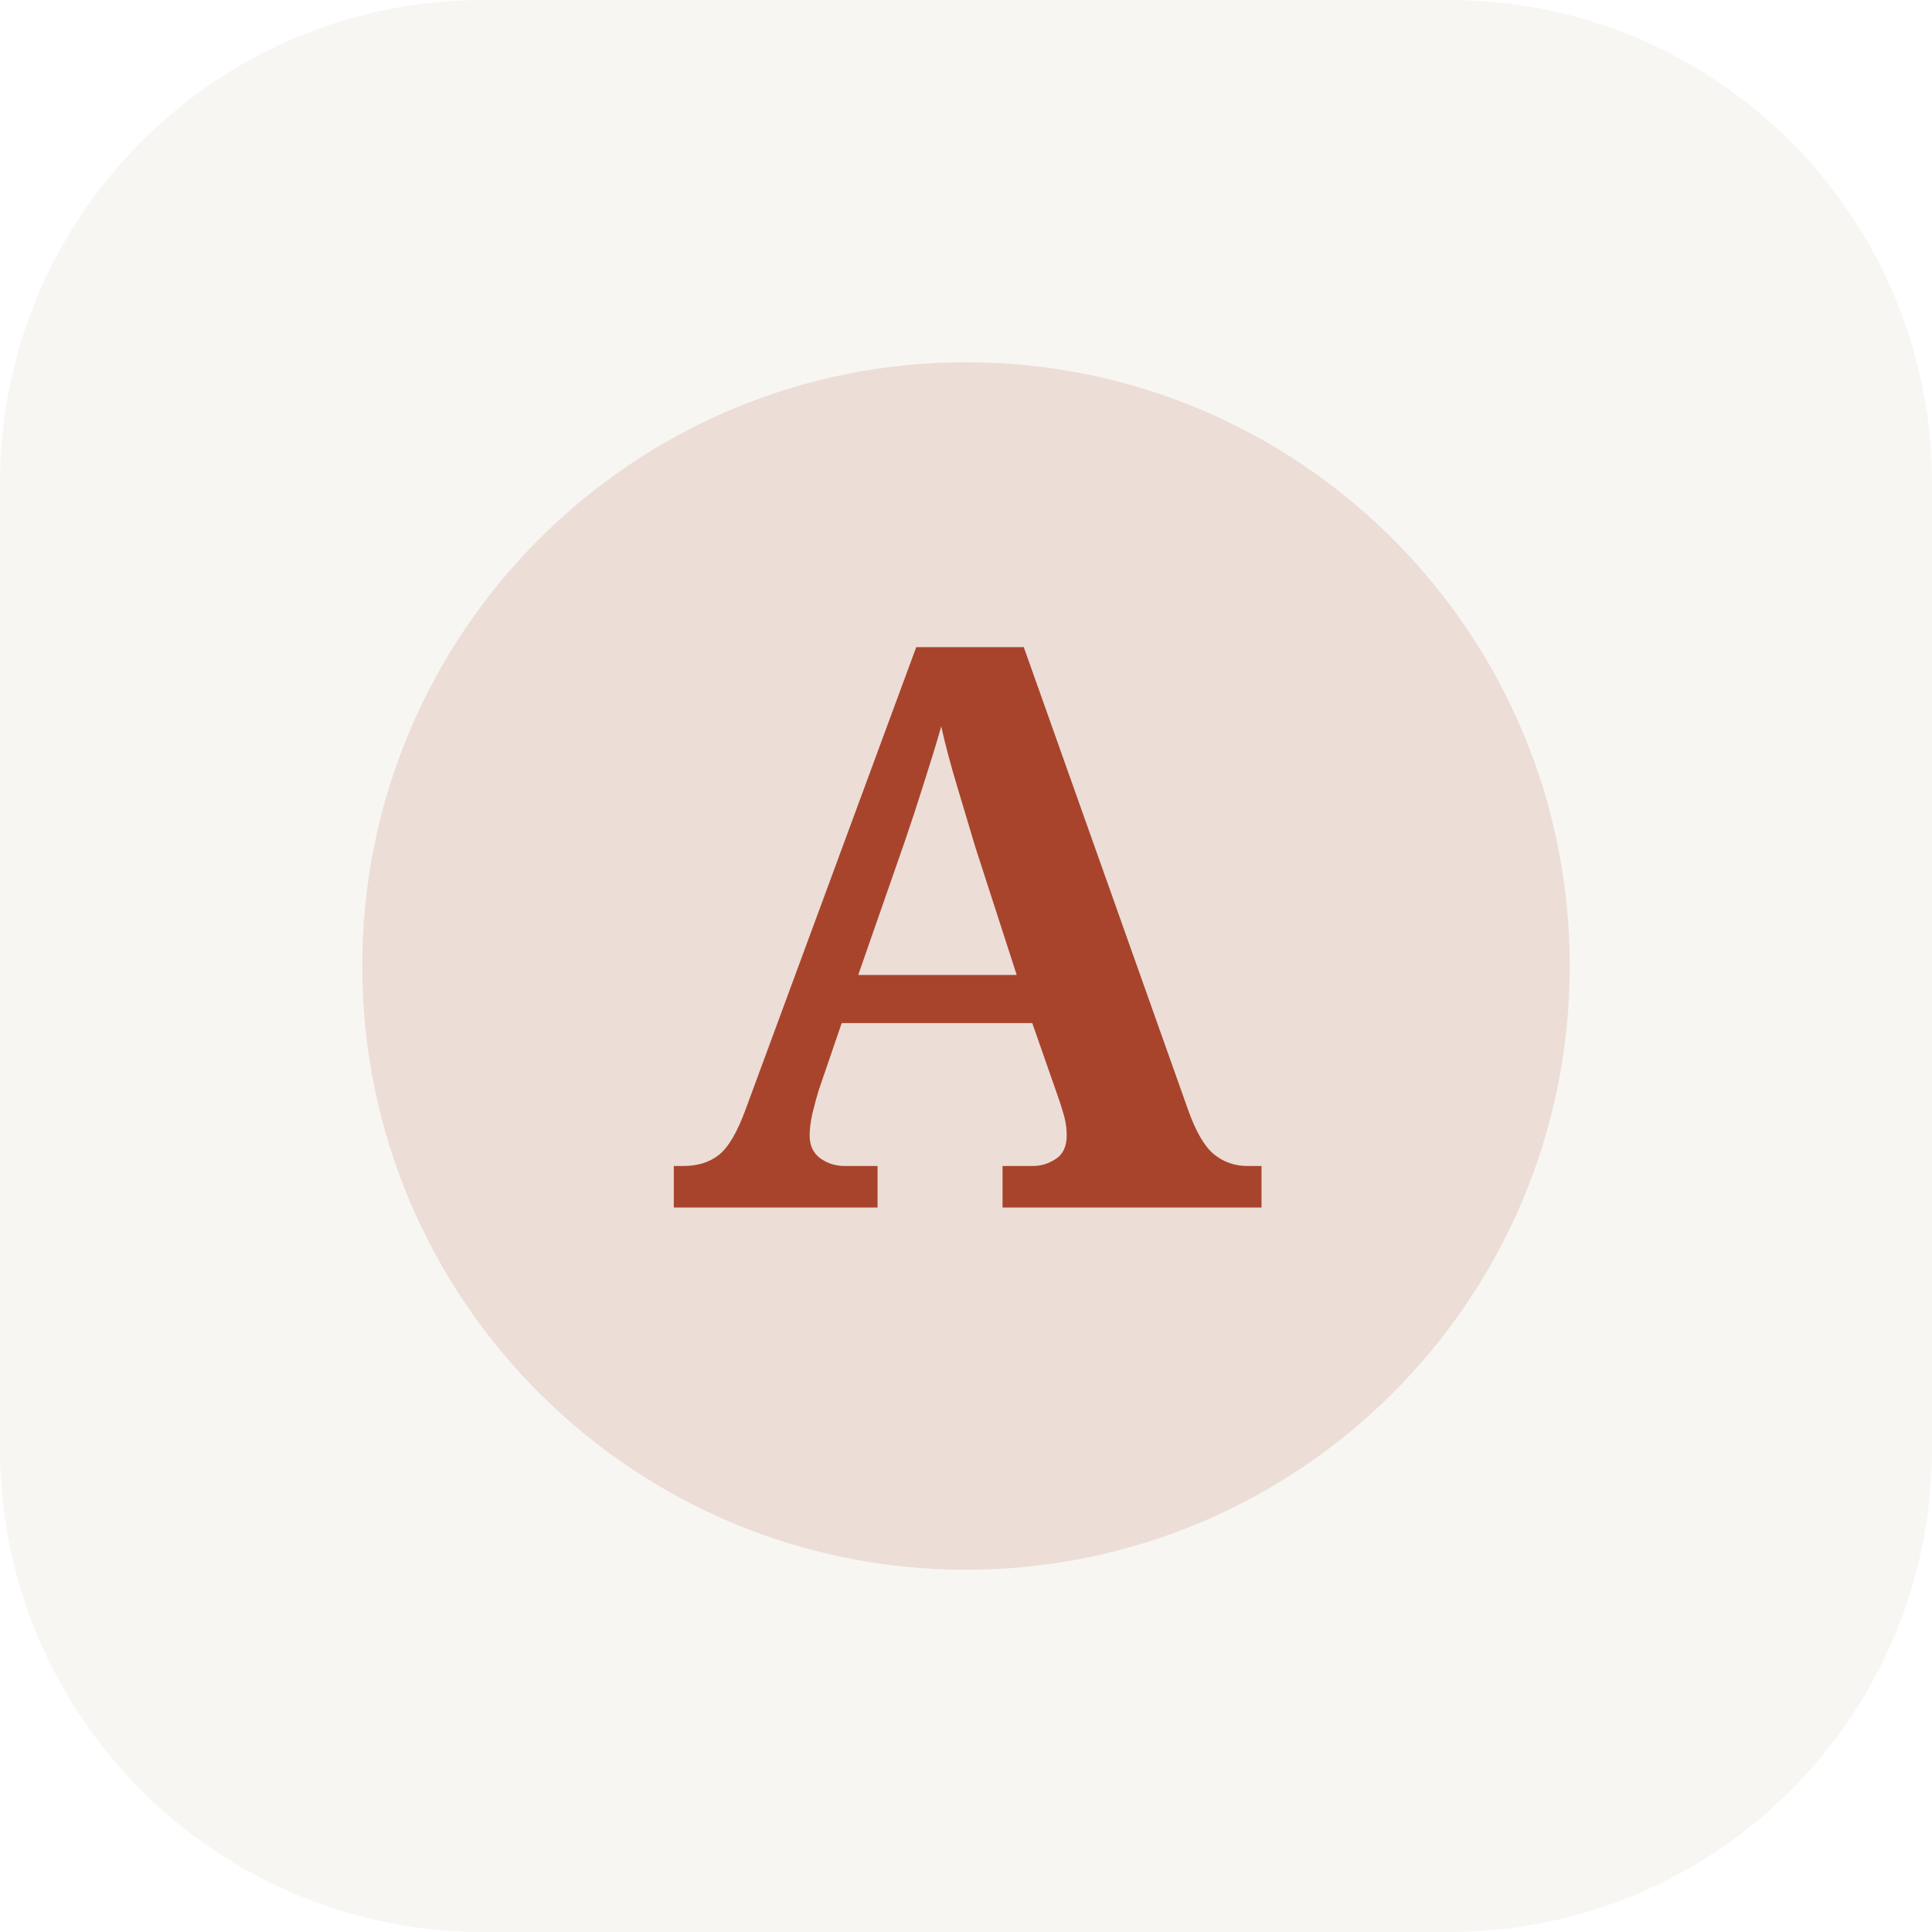
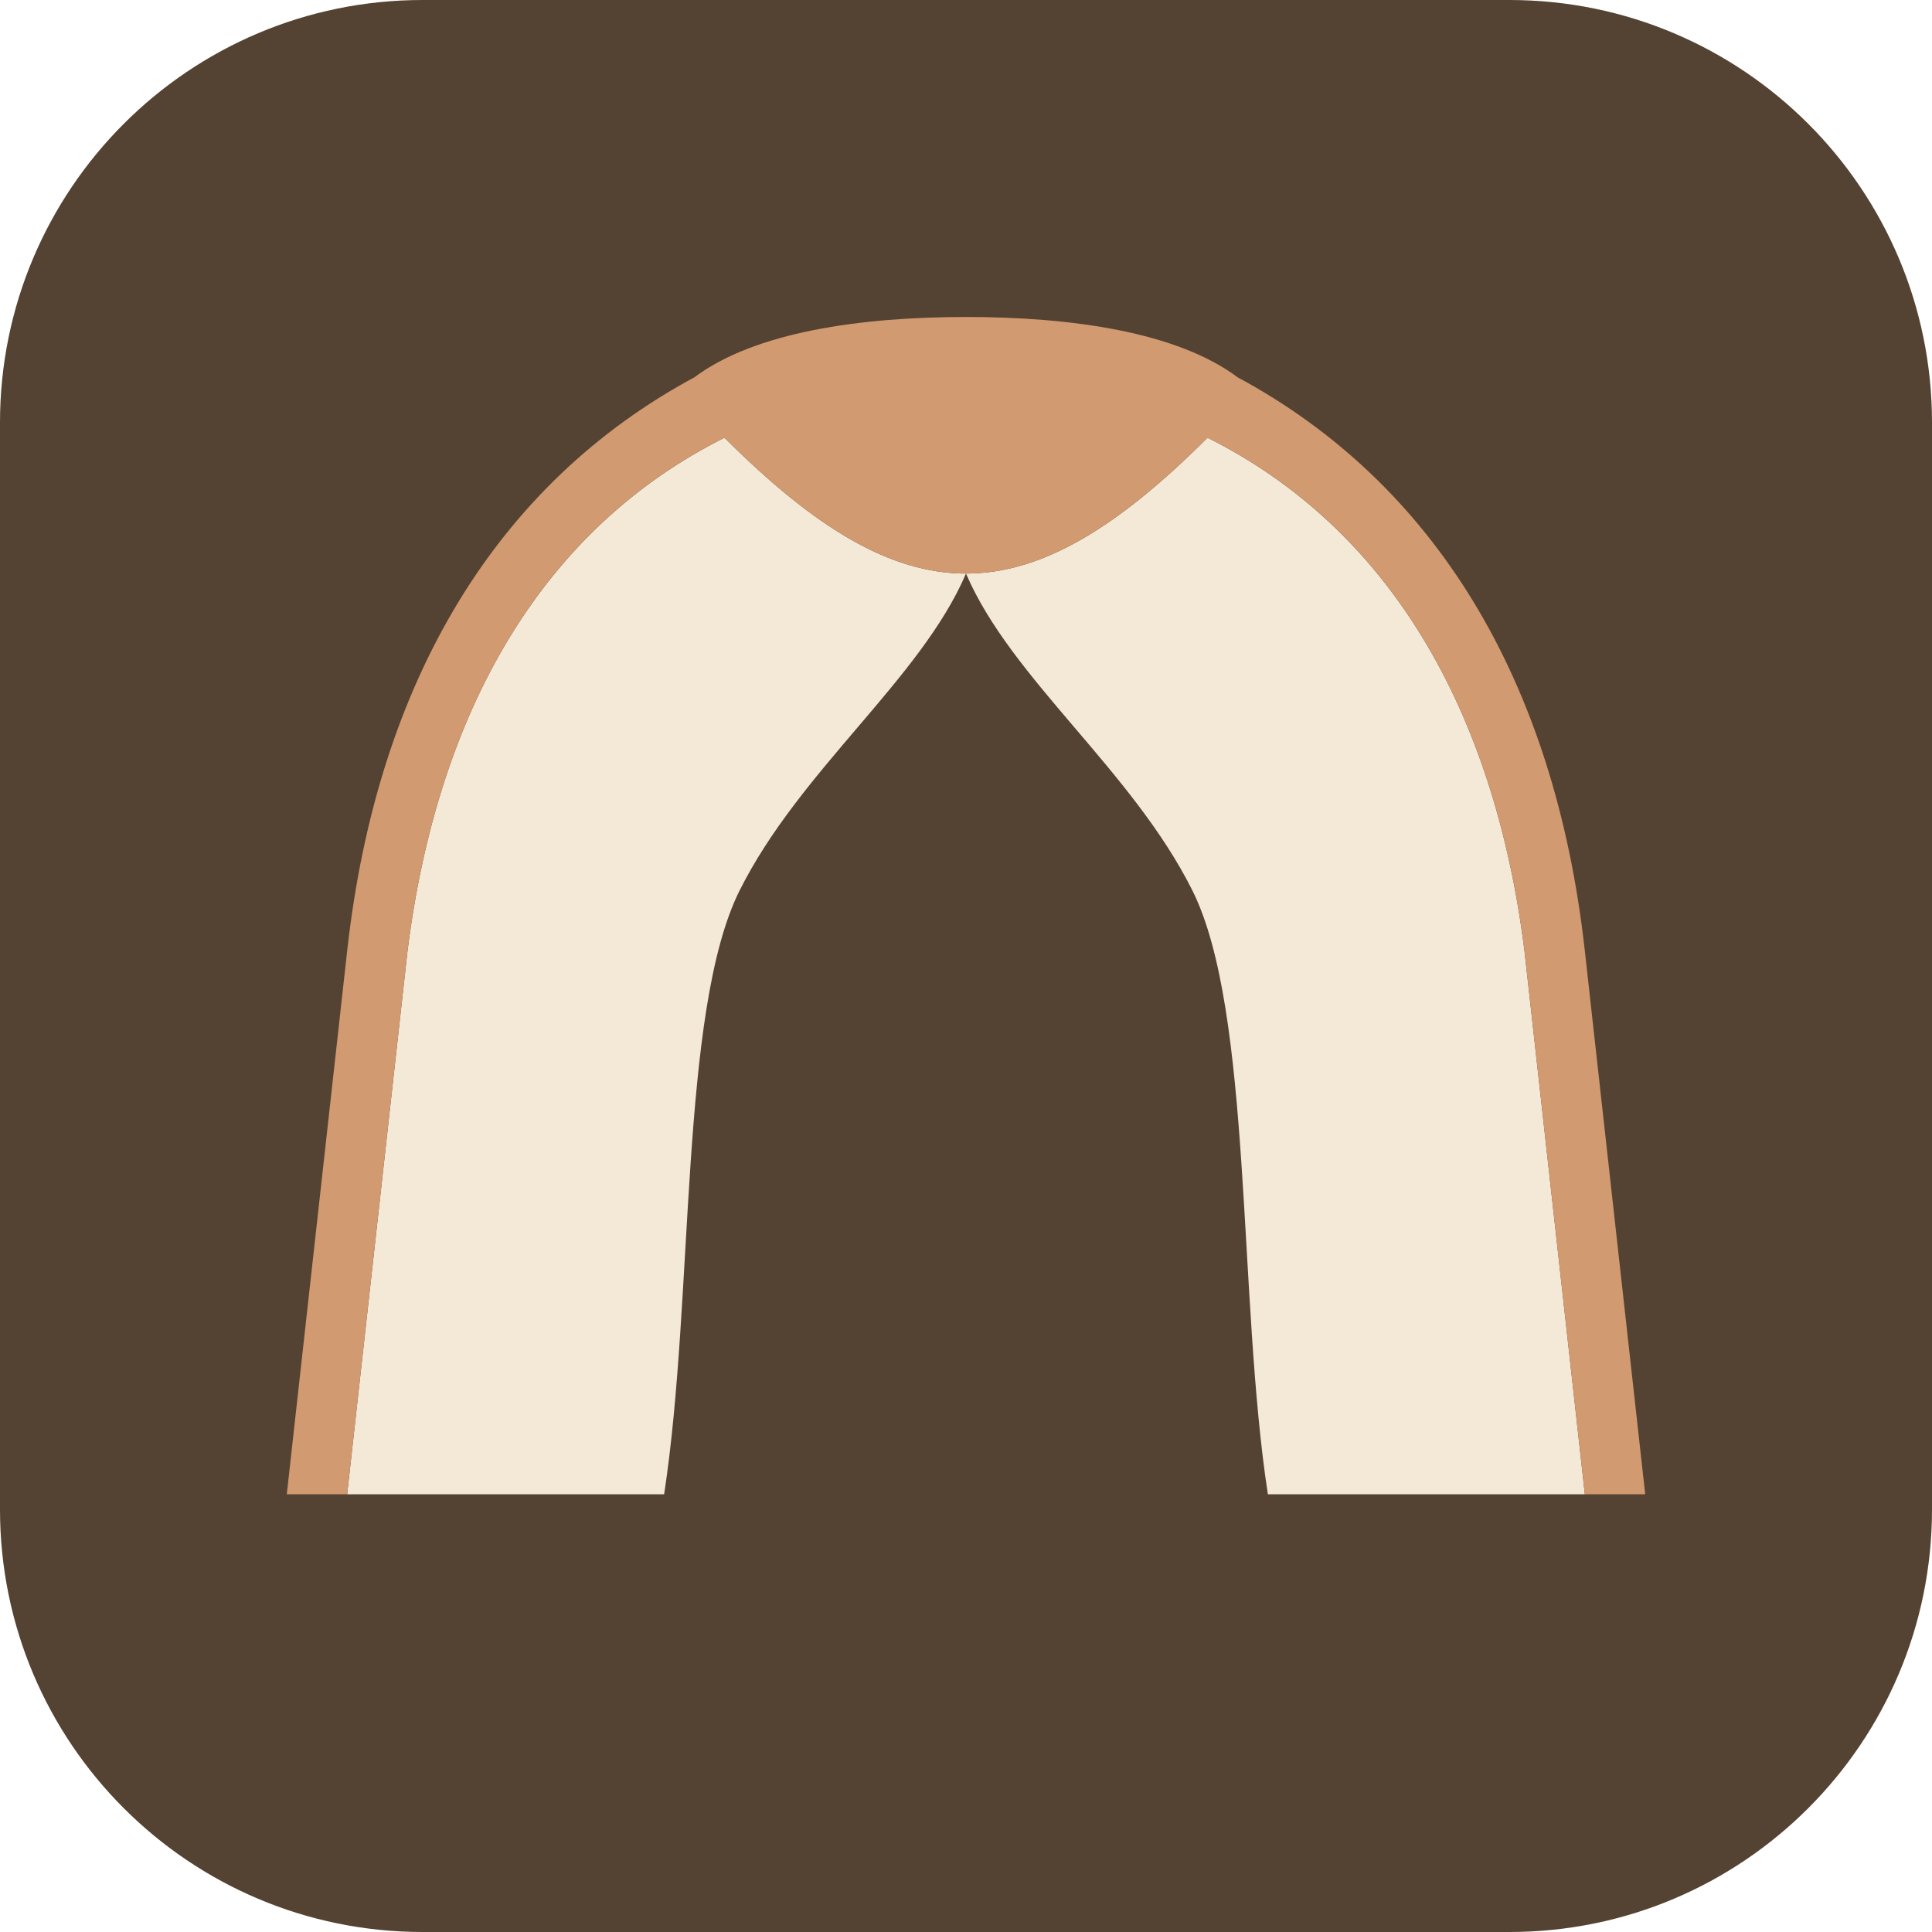
- <svg xmlns="http://www.w3.org/2000/svg" viewBox="0 0 64 64">
-   <rect width="64" height="64" rx="16" fill="#F7F6F2" />
-   <circle cx="32" cy="32" r="20" fill="#A8442C" fill-opacity="0.14" />
-   <text x="32" y="40" text-anchor="middle" font-family="Georgia, serif" font-size="26" font-weight="700" fill="#A8442C">A</text>
+ <svg xmlns="http://www.w3.org/2000/svg" width="1024" height="1024" viewBox="0 0 128 128" role="img" aria-labelledby="title">
+   <rect id="background" width="128" height="128" rx="28" fill="#544232" />
+   <g fill="#F4E9D6">
+     <path d="M48 29 C54 35 59 38 64 38 C61 45 53 51 49 59 C45 67 46 86 44 99 H23 L27 63 C29 47 36 35 48 29 Z" />
+     <path transform="translate(128 0) scale(-1 1)" d="M48 29 C54 35 59 38 64 38 C61 45 53 51 49 59 C45 67 46 86 44 99 H23 L27 63 C29 47 36 35 48 29 Z" />
+   </g>
+   <path id="hardcover" fill="#D19A70" fill-rule="evenodd" d="M19 99 L23 63 C25 45 33 32 46 25 C50 22 57 21 64 21 C71 21 78 22 82 25 C95 32 103 45 105 63 L109 99 H105 L101 63 C99 47 92 35 80 29 C74 35 69 38 64 38 C59 38 54 35 48 29 C36 35 29 47 27 63 L23 99 Z" />
</svg>
